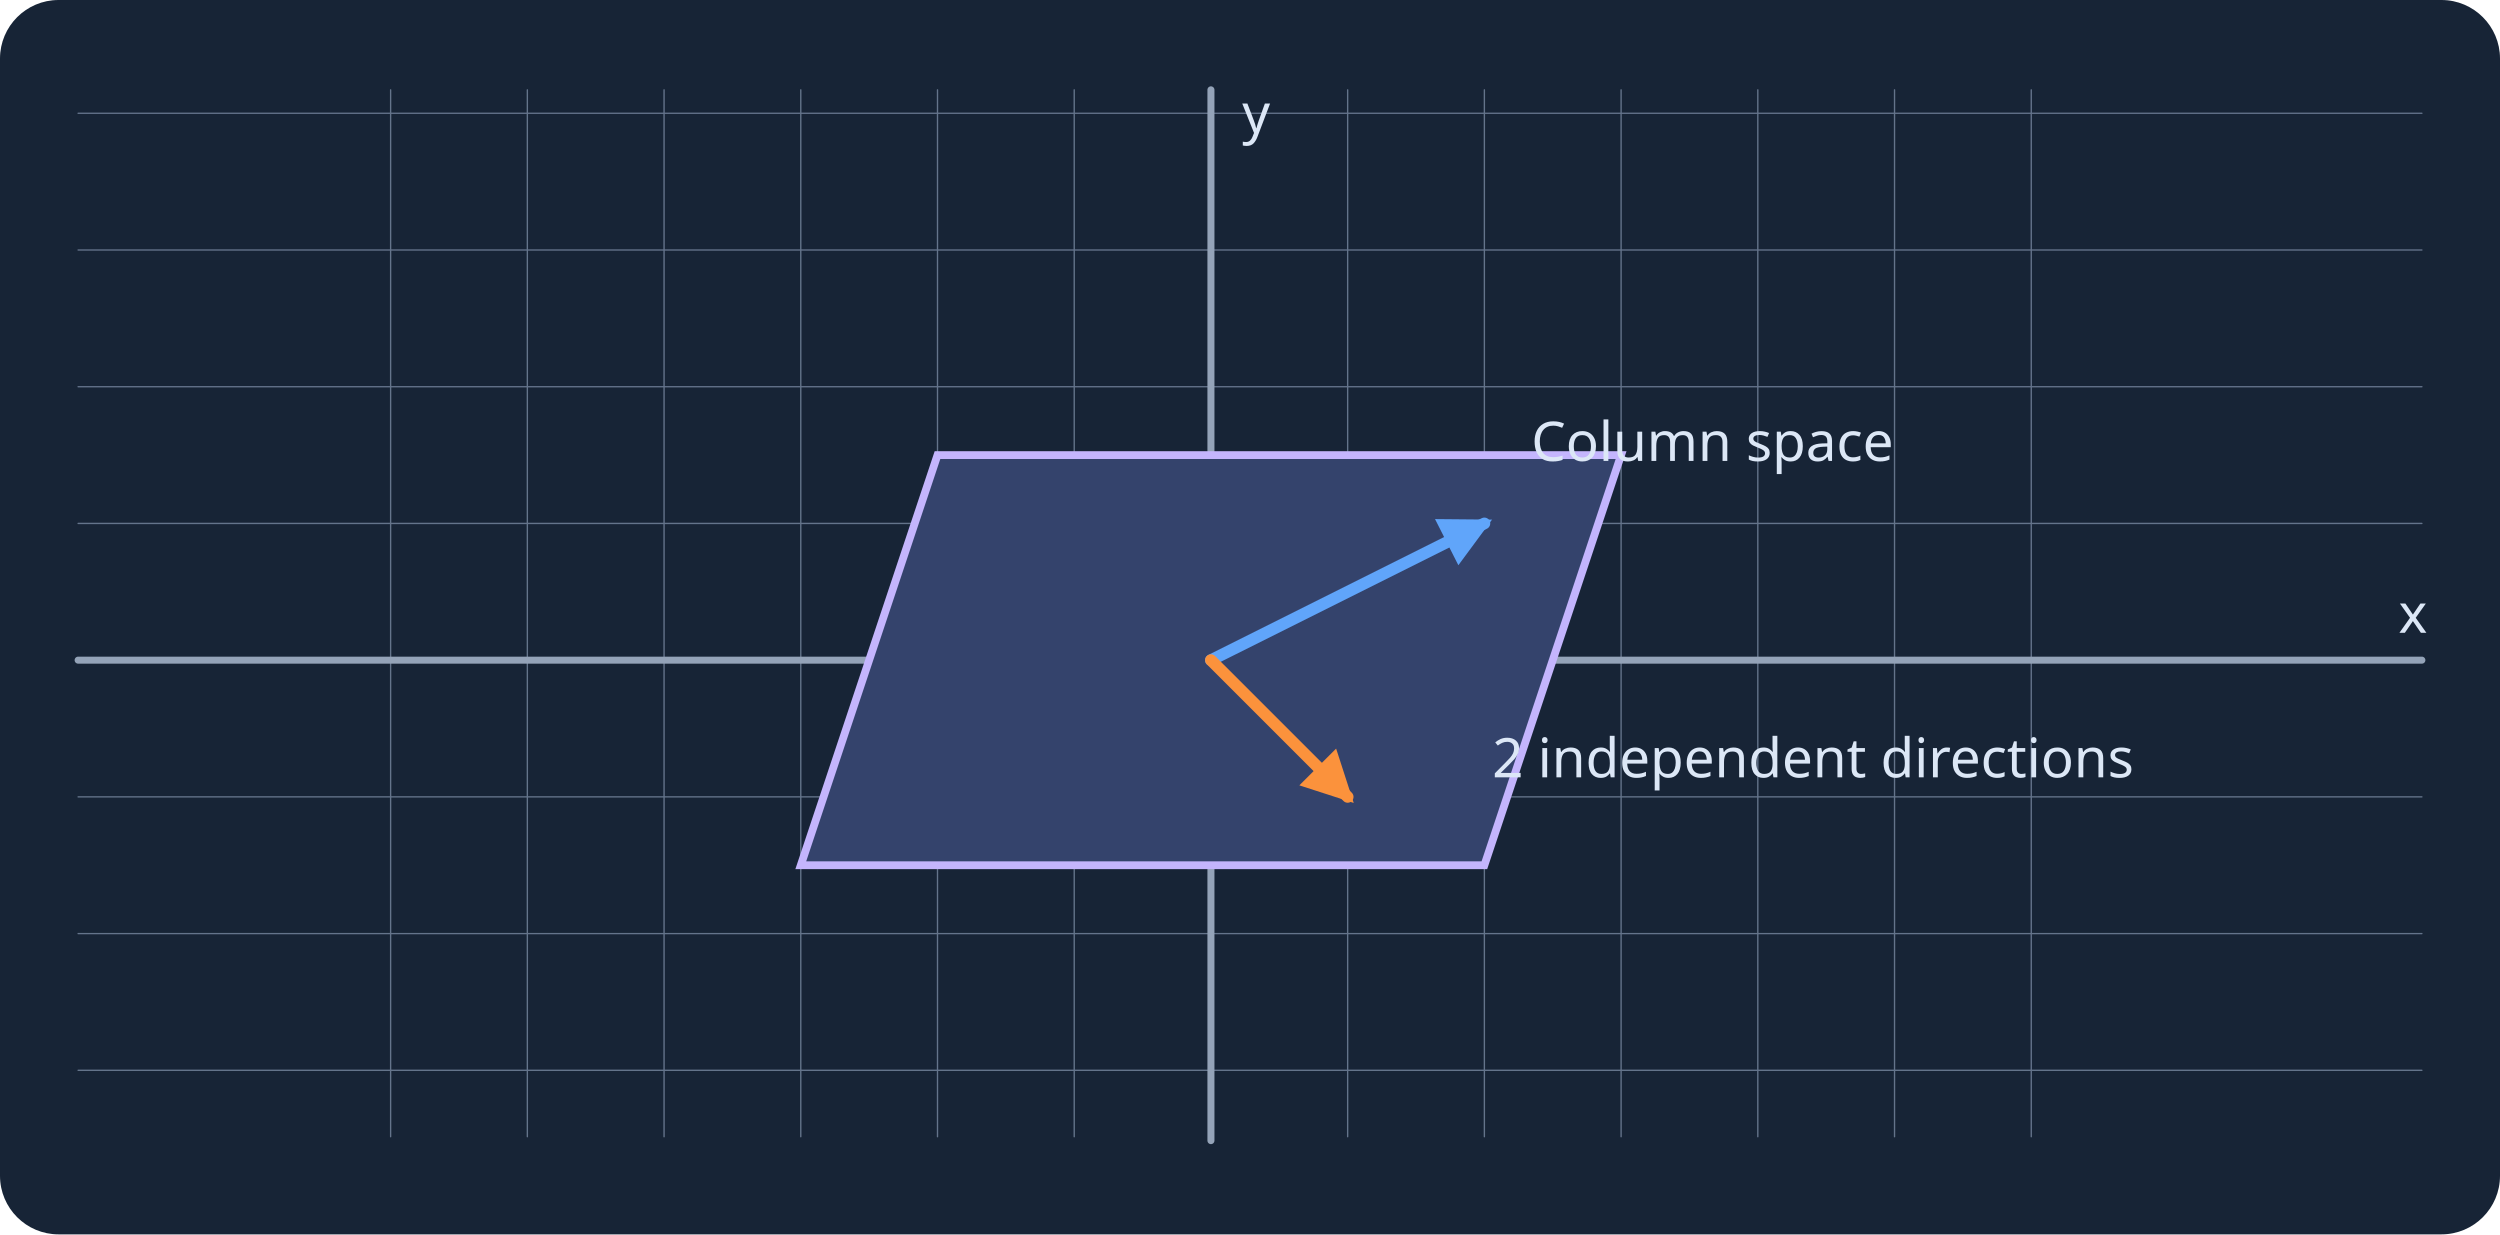
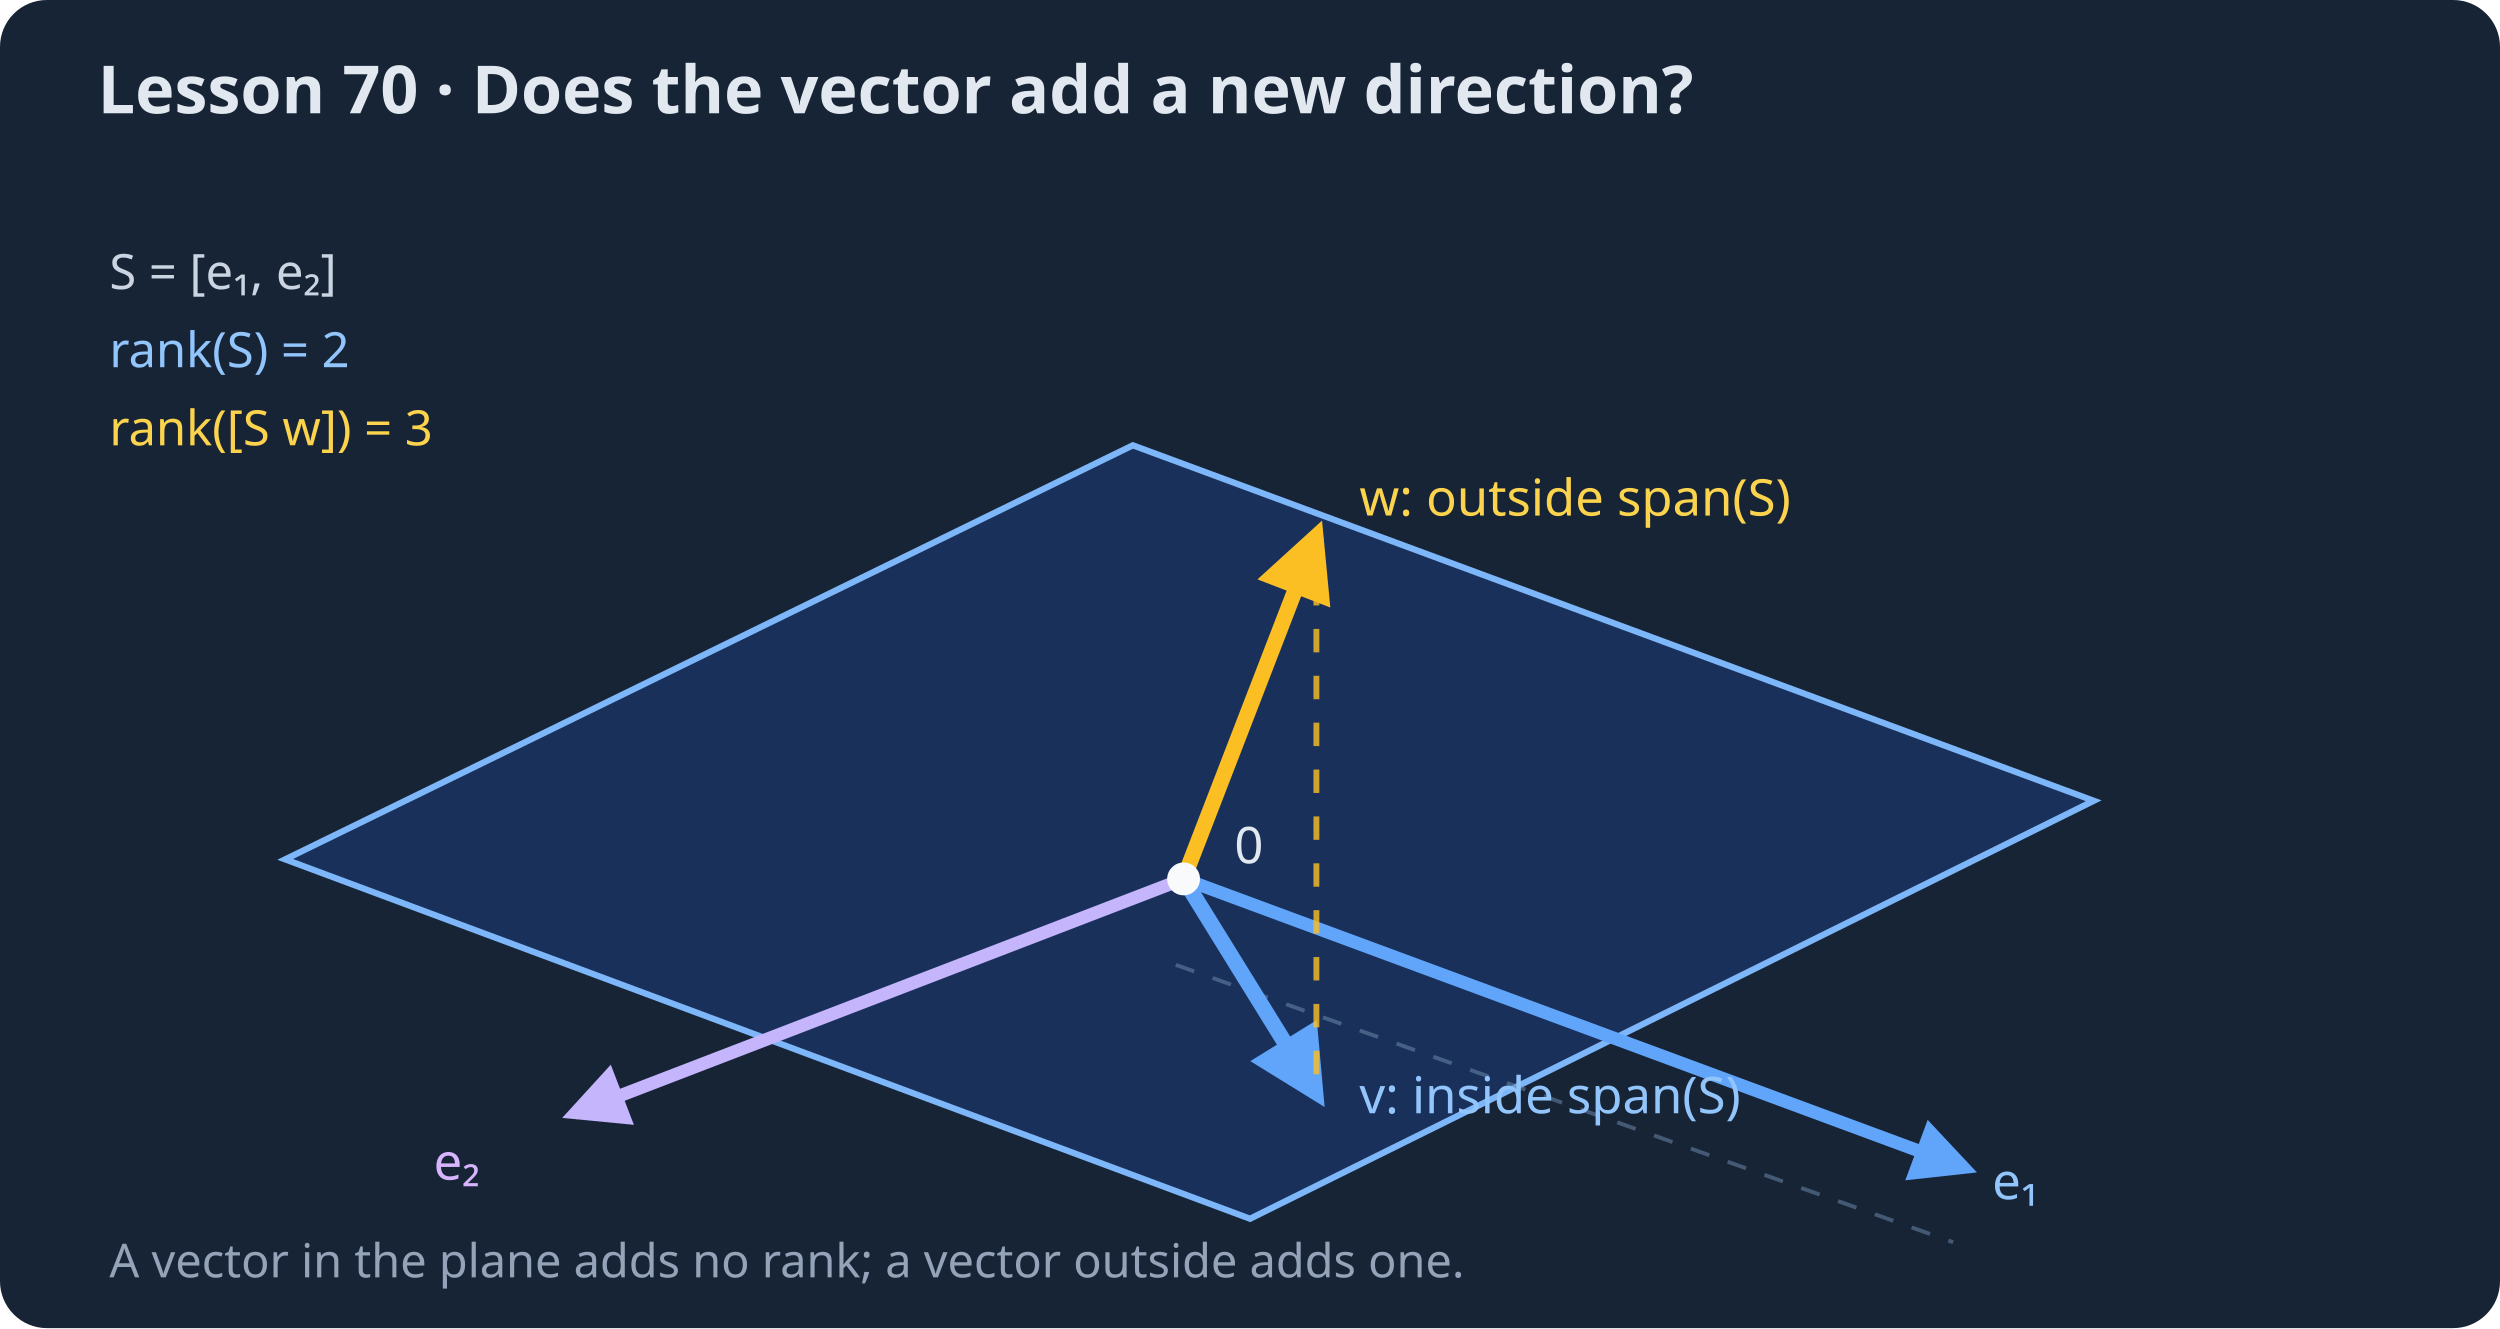
- <svg xmlns="http://www.w3.org/2000/svg" viewBox="0 0 640 316" role="img" aria-label="spaces mathematics graph">
-   <rect width="640" height="316" rx="15" fill="#172436" />
-   <line x1="100.00" y1="23.00" x2="100.00" y2="291.00" stroke="#64748b" stroke-width="0.35" stroke-linecap="round" />
-   <line x1="135.00" y1="23.00" x2="135.00" y2="291.00" stroke="#64748b" stroke-width="0.35" stroke-linecap="round" />
-   <line x1="170.00" y1="23.00" x2="170.00" y2="291.00" stroke="#64748b" stroke-width="0.35" stroke-linecap="round" />
-   <line x1="205.00" y1="23.00" x2="205.00" y2="291.00" stroke="#64748b" stroke-width="0.35" stroke-linecap="round" />
-   <line x1="240.00" y1="23.00" x2="240.00" y2="291.00" stroke="#64748b" stroke-width="0.35" stroke-linecap="round" />
-   <line x1="275.00" y1="23.00" x2="275.00" y2="291.00" stroke="#64748b" stroke-width="0.35" stroke-linecap="round" />
-   <line x1="310.00" y1="23.00" x2="310.00" y2="291.00" stroke="#64748b" stroke-width="0.35" stroke-linecap="round" />
-   <line x1="345.00" y1="23.00" x2="345.00" y2="291.00" stroke="#64748b" stroke-width="0.35" stroke-linecap="round" />
-   <line x1="380.00" y1="23.00" x2="380.00" y2="291.00" stroke="#64748b" stroke-width="0.35" stroke-linecap="round" />
-   <line x1="415.00" y1="23.00" x2="415.00" y2="291.00" stroke="#64748b" stroke-width="0.35" stroke-linecap="round" />
-   <line x1="450.00" y1="23.00" x2="450.00" y2="291.00" stroke="#64748b" stroke-width="0.35" stroke-linecap="round" />
-   <line x1="485.00" y1="23.00" x2="485.00" y2="291.00" stroke="#64748b" stroke-width="0.35" stroke-linecap="round" />
-   <line x1="520.00" y1="23.00" x2="520.00" y2="291.00" stroke="#64748b" stroke-width="0.35" stroke-linecap="round" />
-   <line x1="20.00" y1="29.00" x2="620.00" y2="29.00" stroke="#64748b" stroke-width="0.35" stroke-linecap="round" />
-   <line x1="20.00" y1="64.00" x2="620.00" y2="64.00" stroke="#64748b" stroke-width="0.35" stroke-linecap="round" />
-   <line x1="20.00" y1="99.00" x2="620.00" y2="99.00" stroke="#64748b" stroke-width="0.35" stroke-linecap="round" />
-   <line x1="20.00" y1="134.00" x2="620.00" y2="134.00" stroke="#64748b" stroke-width="0.35" stroke-linecap="round" />
-   <line x1="20.00" y1="169.00" x2="620.00" y2="169.00" stroke="#64748b" stroke-width="0.35" stroke-linecap="round" />
-   <line x1="20.00" y1="204.00" x2="620.00" y2="204.00" stroke="#64748b" stroke-width="0.35" stroke-linecap="round" />
-   <line x1="20.00" y1="239.00" x2="620.00" y2="239.00" stroke="#64748b" stroke-width="0.35" stroke-linecap="round" />
-   <line x1="20.00" y1="274.00" x2="620.00" y2="274.00" stroke="#64748b" stroke-width="0.35" stroke-linecap="round" />
-   <line x1="20.00" y1="169.00" x2="620.00" y2="169.00" stroke="#94a3b8" stroke-width="1.8" stroke-linecap="round" />
-   <line x1="310.00" y1="23.00" x2="310.00" y2="292.00" stroke="#94a3b8" stroke-width="1.8" stroke-linecap="round" />
-   <text x="614.0" y="162.0" font-family="system-ui,sans-serif" font-size="14" font-weight="400" fill="#dce7f6">x</text>
-   <text x="318.0" y="34.0" font-family="system-ui,sans-serif" font-size="14" font-weight="400" fill="#dce7f6">y</text>
-   <polygon points="205.0,221.5 380.0,221.5 415.0,116.5 240.0,116.5" fill="#34436c" stroke="#c4b5fd" stroke-width="2" />
-   <line x1="310.00" y1="169.00" x2="380.00" y2="134.00" stroke="#60a5fa" stroke-width="3" stroke-linecap="round" />
-   <polygon points="373.5,142.8 380.0,134.0 369.0,133.9" fill="#60a5fa" stroke="#60a5fa" stroke-width="2" />
-   <line x1="310.00" y1="169.00" x2="345.00" y2="204.00" stroke="#fb923c" stroke-width="3" stroke-linecap="round" />
-   <polygon points="334.5,200.6 345.0,204.0 341.6,193.5" fill="#fb923c" stroke="#fb923c" stroke-width="2" />
-   <text x="392.0" y="118.0" font-family="system-ui,sans-serif" font-size="14" font-weight="400" fill="#dce7f6">Column space</text>
-   <text x="382.0" y="199.0" font-family="system-ui,sans-serif" font-size="14" font-weight="400" fill="#dce7f6">2 independent directions</text>
+ <svg xmlns="http://www.w3.org/2000/svg" viewBox="0 0 640 340" role="img" aria-labelledby="title70 desc70">
+   <defs>
+     <marker id="endBlue" viewBox="0 0 10 10" refX="8" refY="5" markerWidth="5" markerHeight="5" orient="auto-start-reverse">
+       <path d="M0 0 L10 5 L0 10z" fill="#60a5fa" />
+     </marker>
+     <marker id="endGold" viewBox="0 0 10 10" refX="8" refY="5" markerWidth="5" markerHeight="5" orient="auto-start-reverse">
+       <path d="M0 0 L10 5 L0 10z" fill="#fbbf24" />
+     </marker>
+     <marker id="endPurple" viewBox="0 0 10 10" refX="8" refY="5" markerWidth="5" markerHeight="5" orient="auto-start-reverse">
+       <path d="M0 0 L10 5 L0 10z" fill="#c4b5fd" />
+     </marker>
+   </defs>
+   <rect width="640" height="340" rx="12" fill="#172436" />
+   <text x="25" y="29" font-size="17" font-family="system-ui,sans-serif" fill="#e2e8f0" font-weight="600">Lesson 70 · Does the vector add a new direction?</text>
+   <polygon points="290,114 536,205 320,312 73,220" fill="#2563eb" fill-opacity=".20" stroke="#7db6f9" stroke-width="1.6" />
+   <path d="M301 247 L500 318" stroke="#6987a8" stroke-width="1" stroke-dasharray="5 5" opacity=".55" />
+   <line x1="303" y1="225" x2="503" y2="299" stroke="#60a5fa" stroke-width="3.3" marker-end="url(#endBlue)" />
+   <line x1="303" y1="225" x2="147" y2="285" stroke="#c4b5fd" stroke-width="3.3" marker-end="url(#endPurple)" />
+   <line x1="303" y1="225" x2="337" y2="280" stroke="#60a5fa" stroke-width="4" marker-end="url(#endBlue)" />
+   <line x1="303" y1="225" x2="337" y2="137" stroke="#fbbf24" stroke-width="4" marker-end="url(#endGold)" />
+   <line x1="337" y1="137" x2="337" y2="280" stroke="#fbbf24" stroke-width="1.5" stroke-dasharray="6 6" opacity=".8" />
+   <circle cx="303" cy="225" r="4.2" fill="#f8fafc" />
+   <text x="316" y="221" font-size="13" fill="#e2e8f0" font-family="system-ui,sans-serif">0</text>
+   <text x="510" y="307" font-size="13" fill="#93c5fd" font-family="system-ui,sans-serif">e₁</text>
+   <text x="111" y="302" font-size="13" fill="#d8b4fe" font-family="system-ui,sans-serif">e₂</text>
+   <text x="348" y="285" font-size="13" fill="#93c5fd" font-family="system-ui,sans-serif">v: inside span(S)</text>
+   <text x="348" y="132" font-size="13" fill="#fcd34d" font-family="system-ui,sans-serif">w: outside span(S)</text>
+   <text x="28" y="74" font-size="12.5" fill="#cbd5e1" font-family="system-ui,sans-serif">S = [e₁, e₂]</text>
+   <text x="28" y="94" font-size="12.5" fill="#93c5fd" font-family="system-ui,sans-serif">rank(S) = 2</text>
+   <text x="28" y="114" font-size="12.5" fill="#fcd34d" font-family="system-ui,sans-serif">rank([S w]) = 3</text>
+   <text x="28" y="327" font-size="12" fill="#94a3b8" font-family="system-ui,sans-serif">A vector in the plane adds no rank; a vector outside adds one.</text>
</svg>
